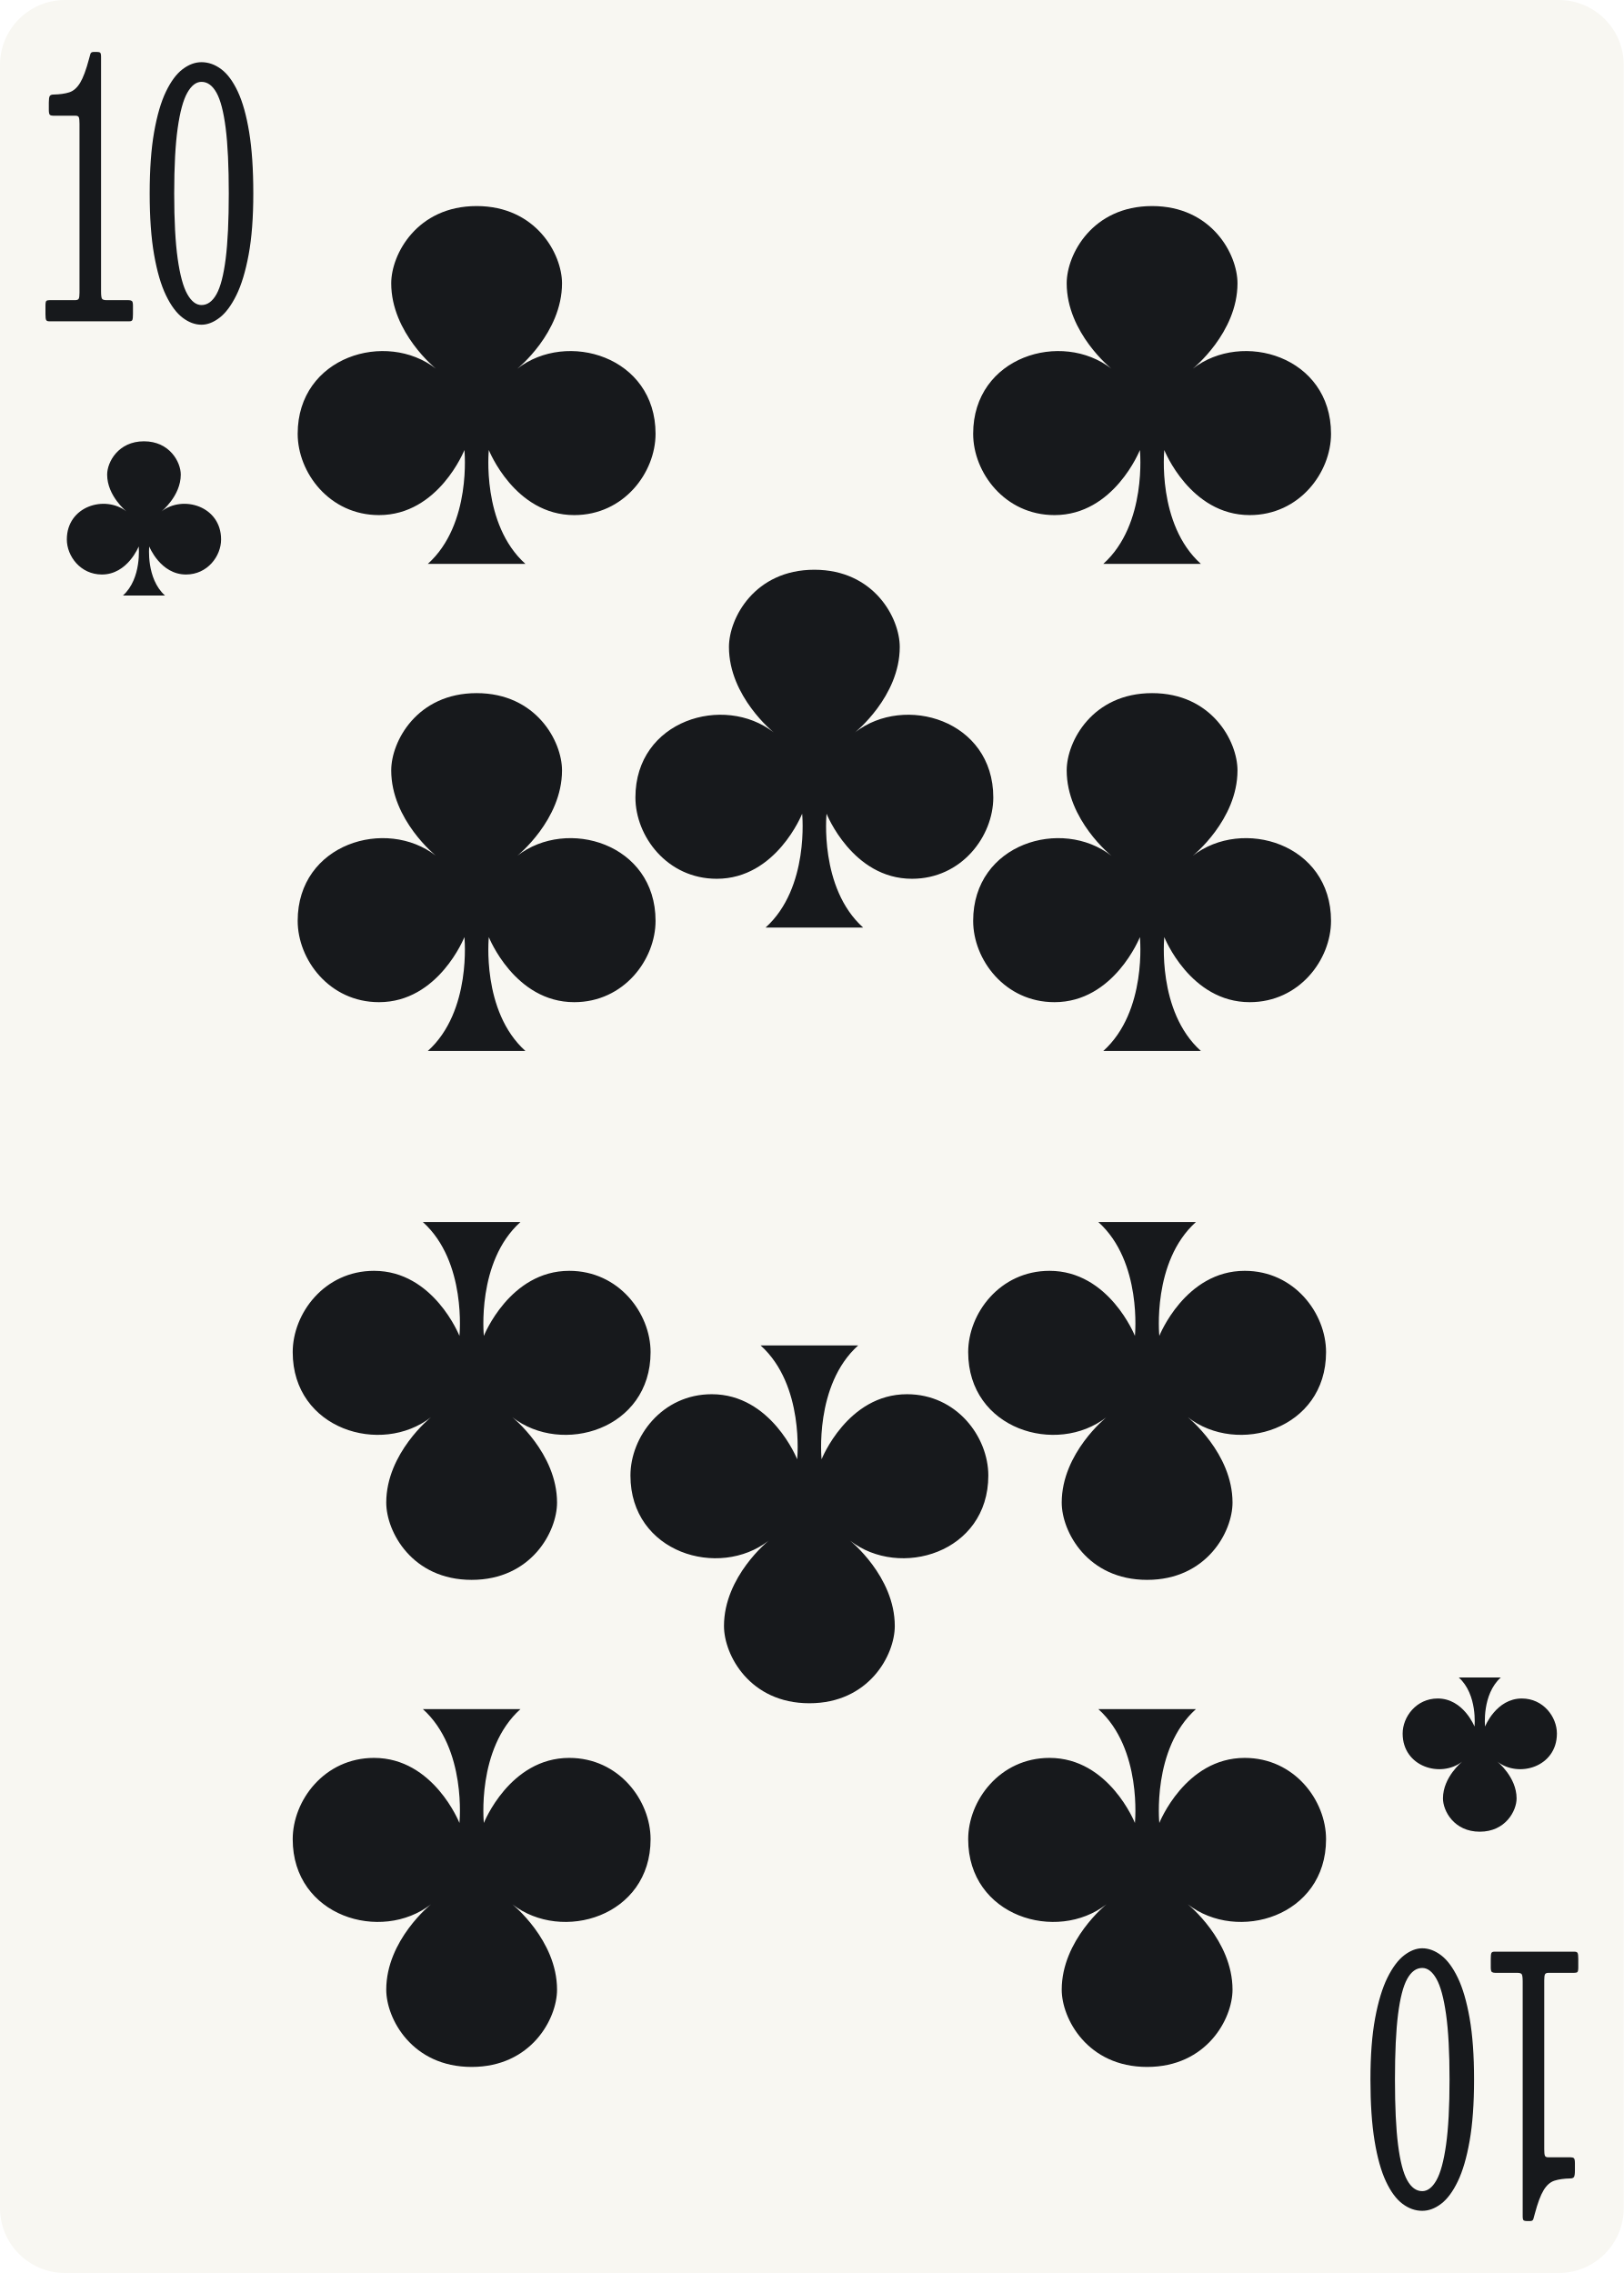
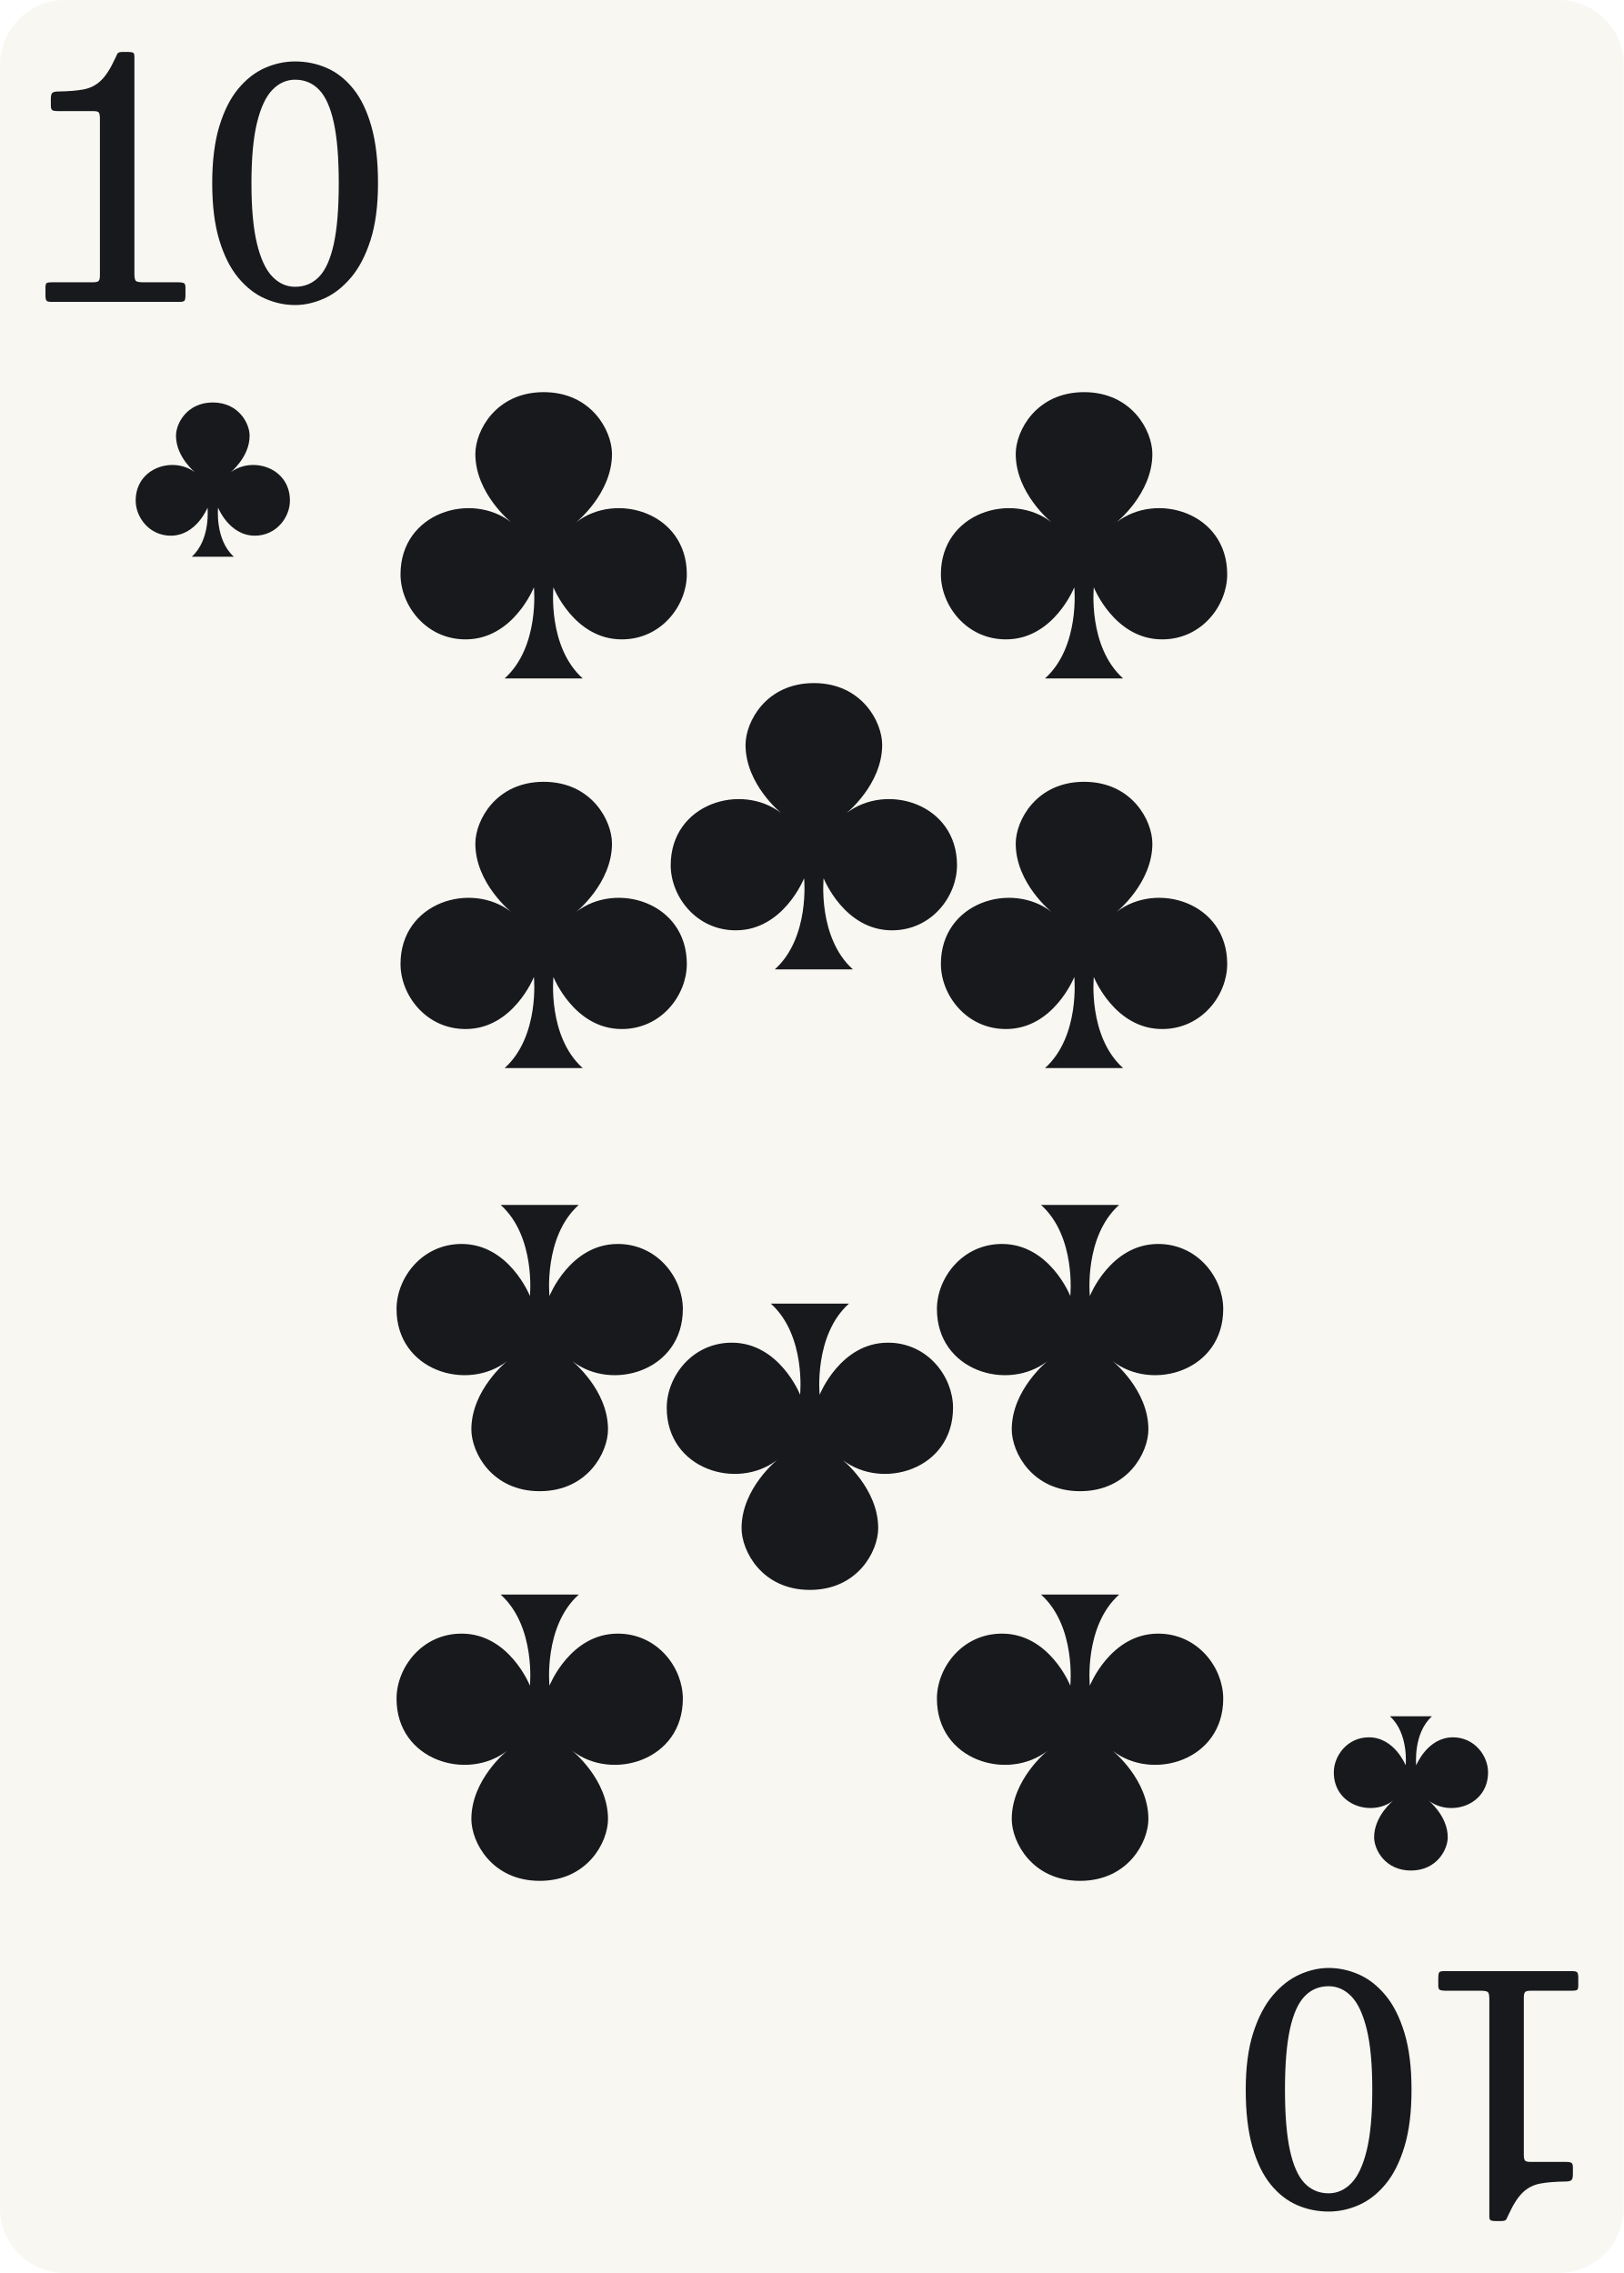
<svg xmlns="http://www.w3.org/2000/svg" width="250" height="350" viewBox="0 0 250 350">
  <rect width="250" height="350" rx="10" fill="#f8f7f2" />
  <g fill="#17191c">
-     <g>
-       <svg x="44.0" y="31.0" width="58" height="62" viewBox="38 14 20 21">
-         <path d="m 50.291,22.698 c 0,0 2.375,-1.9 2.375,-4.534 0,-1.542 -1.369,-4.102 -4.534,-4.102 -3.165,0 -4.534,2.561 -4.534,4.102 0,2.634 2.375,4.534 2.375,4.534 -2.638,-2.055 -7.341,-0.652 -7.341,3.455 0,2.056 1.68,4.318 4.318,4.318 3.165,0 4.534,-3.455 4.534,-3.455 0,0 0.402,3.938 -1.943,6.046 h 5.182 c -2.345,-2.107 -1.943,-6.046 -1.943,-6.046 0,0 1.369,3.455 4.534,3.455 2.639,0 4.318,-2.263 4.318,-4.318 0,-4.107 -4.703,-5.51 -7.341,-3.455 z" />
-       </svg>
+     <g transform="translate(125 175) scale(.8) translate(-125 -175)">
+       <g>
+         <svg x="44.0" y="31.0" width="58" height="62" viewBox="38 14 20 21">
+           <path d="m 50.291,22.698 c 0,0 2.375,-1.9 2.375,-4.534 0,-1.542 -1.369,-4.102 -4.534,-4.102 -3.165,0 -4.534,2.561 -4.534,4.102 0,2.634 2.375,4.534 2.375,4.534 -2.638,-2.055 -7.341,-0.652 -7.341,3.455 0,2.056 1.68,4.318 4.318,4.318 3.165,0 4.534,-3.455 4.534,-3.455 0,0 0.402,3.938 -1.943,6.046 h 5.182 c -2.345,-2.107 -1.943,-6.046 -1.943,-6.046 0,0 1.369,3.455 4.534,3.455 2.639,0 4.318,-2.263 4.318,-4.318 0,-4.107 -4.703,-5.51 -7.341,-3.455 z" />
+         </svg>
+       </g>
+       <g>
+         <svg x="44.0" y="106.0" width="58" height="62" viewBox="38 14 20 21">
+           <path d="m 50.291,22.698 c 0,0 2.375,-1.9 2.375,-4.534 0,-1.542 -1.369,-4.102 -4.534,-4.102 -3.165,0 -4.534,2.561 -4.534,4.102 0,2.634 2.375,4.534 2.375,4.534 -2.638,-2.055 -7.341,-0.652 -7.341,3.455 0,2.056 1.68,4.318 4.318,4.318 3.165,0 4.534,-3.455 4.534,-3.455 0,0 0.402,3.938 -1.943,6.046 h 5.182 c -2.345,-2.107 -1.943,-6.046 -1.943,-6.046 0,0 1.369,3.455 4.534,3.455 2.639,0 4.318,-2.263 4.318,-4.318 0,-4.107 -4.703,-5.51 -7.341,-3.455 z" />
+         </svg>
+       </g>
+       <g transform="rotate(180 73 213)">
+         <svg x="44.0" y="182.0" width="58" height="62" viewBox="38 14 20 21">
+           <path d="m 50.291,22.698 c 0,0 2.375,-1.9 2.375,-4.534 0,-1.542 -1.369,-4.102 -4.534,-4.102 -3.165,0 -4.534,2.561 -4.534,4.102 0,2.634 2.375,4.534 2.375,4.534 -2.638,-2.055 -7.341,-0.652 -7.341,3.455 0,2.056 1.68,4.318 4.318,4.318 3.165,0 4.534,-3.455 4.534,-3.455 0,0 0.402,3.938 -1.943,6.046 h 5.182 c -2.345,-2.107 -1.943,-6.046 -1.943,-6.046 0,0 1.369,3.455 4.534,3.455 2.639,0 4.318,-2.263 4.318,-4.318 0,-4.107 -4.703,-5.51 -7.341,-3.455 z" />
+         </svg>
+       </g>
+       <g transform="rotate(180 73 288)">
+         <svg x="44.0" y="257.0" width="58" height="62" viewBox="38 14 20 21">
+           <path d="m 50.291,22.698 c 0,0 2.375,-1.9 2.375,-4.534 0,-1.542 -1.369,-4.102 -4.534,-4.102 -3.165,0 -4.534,2.561 -4.534,4.102 0,2.634 2.375,4.534 2.375,4.534 -2.638,-2.055 -7.341,-0.652 -7.341,3.455 0,2.056 1.68,4.318 4.318,4.318 3.165,0 4.534,-3.455 4.534,-3.455 0,0 0.402,3.938 -1.943,6.046 h 5.182 c -2.345,-2.107 -1.943,-6.046 -1.943,-6.046 0,0 1.369,3.455 4.534,3.455 2.639,0 4.318,-2.263 4.318,-4.318 0,-4.107 -4.703,-5.51 -7.341,-3.455 z" />
+         </svg>
+       </g>
+       <g>
+         <svg x="148.0" y="31.0" width="58" height="62" viewBox="38 14 20 21">
+           <path d="m 50.291,22.698 c 0,0 2.375,-1.9 2.375,-4.534 0,-1.542 -1.369,-4.102 -4.534,-4.102 -3.165,0 -4.534,2.561 -4.534,4.102 0,2.634 2.375,4.534 2.375,4.534 -2.638,-2.055 -7.341,-0.652 -7.341,3.455 0,2.056 1.68,4.318 4.318,4.318 3.165,0 4.534,-3.455 4.534,-3.455 0,0 0.402,3.938 -1.943,6.046 h 5.182 c -2.345,-2.107 -1.943,-6.046 -1.943,-6.046 0,0 1.369,3.455 4.534,3.455 2.639,0 4.318,-2.263 4.318,-4.318 0,-4.107 -4.703,-5.51 -7.341,-3.455 z" />
+         </svg>
+       </g>
+       <g>
+         <svg x="148.0" y="106.0" width="58" height="62" viewBox="38 14 20 21">
+           <path d="m 50.291,22.698 c 0,0 2.375,-1.9 2.375,-4.534 0,-1.542 -1.369,-4.102 -4.534,-4.102 -3.165,0 -4.534,2.561 -4.534,4.102 0,2.634 2.375,4.534 2.375,4.534 -2.638,-2.055 -7.341,-0.652 -7.341,3.455 0,2.056 1.68,4.318 4.318,4.318 3.165,0 4.534,-3.455 4.534,-3.455 0,0 0.402,3.938 -1.943,6.046 h 5.182 c -2.345,-2.107 -1.943,-6.046 -1.943,-6.046 0,0 1.369,3.455 4.534,3.455 2.639,0 4.318,-2.263 4.318,-4.318 0,-4.107 -4.703,-5.51 -7.341,-3.455 z" />
+         </svg>
+       </g>
+       <g transform="rotate(180 177 213)">
+         <svg x="148.0" y="182.0" width="58" height="62" viewBox="38 14 20 21">
+           <path d="m 50.291,22.698 c 0,0 2.375,-1.9 2.375,-4.534 0,-1.542 -1.369,-4.102 -4.534,-4.102 -3.165,0 -4.534,2.561 -4.534,4.102 0,2.634 2.375,4.534 2.375,4.534 -2.638,-2.055 -7.341,-0.652 -7.341,3.455 0,2.056 1.68,4.318 4.318,4.318 3.165,0 4.534,-3.455 4.534,-3.455 0,0 0.402,3.938 -1.943,6.046 h 5.182 c -2.345,-2.107 -1.943,-6.046 -1.943,-6.046 0,0 1.369,3.455 4.534,3.455 2.639,0 4.318,-2.263 4.318,-4.318 0,-4.107 -4.703,-5.51 -7.341,-3.455 z" />
+         </svg>
+       </g>
+       <g transform="rotate(180 177 288)">
+         <svg x="148.0" y="257.0" width="58" height="62" viewBox="38 14 20 21">
+           <path d="m 50.291,22.698 c 0,0 2.375,-1.9 2.375,-4.534 0,-1.542 -1.369,-4.102 -4.534,-4.102 -3.165,0 -4.534,2.561 -4.534,4.102 0,2.634 2.375,4.534 2.375,4.534 -2.638,-2.055 -7.341,-0.652 -7.341,3.455 0,2.056 1.68,4.318 4.318,4.318 3.165,0 4.534,-3.455 4.534,-3.455 0,0 0.402,3.938 -1.943,6.046 h 5.182 c -2.345,-2.107 -1.943,-6.046 -1.943,-6.046 0,0 1.369,3.455 4.534,3.455 2.639,0 4.318,-2.263 4.318,-4.318 0,-4.107 -4.703,-5.51 -7.341,-3.455 z" />
+         </svg>
+       </g>
+       <g>
+         <svg x="96.0" y="87.0" width="58" height="62" viewBox="38 14 20 21">
+           <path d="m 50.291,22.698 c 0,0 2.375,-1.9 2.375,-4.534 0,-1.542 -1.369,-4.102 -4.534,-4.102 -3.165,0 -4.534,2.561 -4.534,4.102 0,2.634 2.375,4.534 2.375,4.534 -2.638,-2.055 -7.341,-0.652 -7.341,3.455 0,2.056 1.68,4.318 4.318,4.318 3.165,0 4.534,-3.455 4.534,-3.455 0,0 0.402,3.938 -1.943,6.046 h 5.182 c -2.345,-2.107 -1.943,-6.046 -1.943,-6.046 0,0 1.369,3.455 4.534,3.455 2.639,0 4.318,-2.263 4.318,-4.318 0,-4.107 -4.703,-5.51 -7.341,-3.455 z" />
+         </svg>
+       </g>
+       <g transform="rotate(180 125 232)">
+         <svg x="96.0" y="201.0" width="58" height="62" viewBox="38 14 20 21">
+           <path d="m 50.291,22.698 c 0,0 2.375,-1.9 2.375,-4.534 0,-1.542 -1.369,-4.102 -4.534,-4.102 -3.165,0 -4.534,2.561 -4.534,4.102 0,2.634 2.375,4.534 2.375,4.534 -2.638,-2.055 -7.341,-0.652 -7.341,3.455 0,2.056 1.68,4.318 4.318,4.318 3.165,0 4.534,-3.455 4.534,-3.455 0,0 0.402,3.938 -1.943,6.046 h 5.182 c -2.345,-2.107 -1.943,-6.046 -1.943,-6.046 0,0 1.369,3.455 4.534,3.455 2.639,0 4.318,-2.263 4.318,-4.318 0,-4.107 -4.703,-5.51 -7.341,-3.455 z" />
+         </svg>
+       </g>
    </g>
-     <g>
-       <svg x="44.0" y="106.0" width="58" height="62" viewBox="38 14 20 21">
-         <path d="m 50.291,22.698 c 0,0 2.375,-1.9 2.375,-4.534 0,-1.542 -1.369,-4.102 -4.534,-4.102 -3.165,0 -4.534,2.561 -4.534,4.102 0,2.634 2.375,4.534 2.375,4.534 -2.638,-2.055 -7.341,-0.652 -7.341,3.455 0,2.056 1.68,4.318 4.318,4.318 3.165,0 4.534,-3.455 4.534,-3.455 0,0 0.402,3.938 -1.943,6.046 h 5.182 c -2.345,-2.107 -1.943,-6.046 -1.943,-6.046 0,0 1.369,3.455 4.534,3.455 2.639,0 4.318,-2.263 4.318,-4.318 0,-4.107 -4.703,-5.51 -7.341,-3.455 z" />
-       </svg>
-     </g>
-     <g transform="rotate(180 73 213)">
-       <svg x="44.0" y="182.0" width="58" height="62" viewBox="38 14 20 21">
-         <path d="m 50.291,22.698 c 0,0 2.375,-1.9 2.375,-4.534 0,-1.542 -1.369,-4.102 -4.534,-4.102 -3.165,0 -4.534,2.561 -4.534,4.102 0,2.634 2.375,4.534 2.375,4.534 -2.638,-2.055 -7.341,-0.652 -7.341,3.455 0,2.056 1.68,4.318 4.318,4.318 3.165,0 4.534,-3.455 4.534,-3.455 0,0 0.402,3.938 -1.943,6.046 h 5.182 c -2.345,-2.107 -1.943,-6.046 -1.943,-6.046 0,0 1.369,3.455 4.534,3.455 2.639,0 4.318,-2.263 4.318,-4.318 0,-4.107 -4.703,-5.51 -7.341,-3.455 z" />
-       </svg>
-     </g>
-     <g transform="rotate(180 73 288)">
-       <svg x="44.0" y="257.0" width="58" height="62" viewBox="38 14 20 21">
-         <path d="m 50.291,22.698 c 0,0 2.375,-1.9 2.375,-4.534 0,-1.542 -1.369,-4.102 -4.534,-4.102 -3.165,0 -4.534,2.561 -4.534,4.102 0,2.634 2.375,4.534 2.375,4.534 -2.638,-2.055 -7.341,-0.652 -7.341,3.455 0,2.056 1.68,4.318 4.318,4.318 3.165,0 4.534,-3.455 4.534,-3.455 0,0 0.402,3.938 -1.943,6.046 h 5.182 c -2.345,-2.107 -1.943,-6.046 -1.943,-6.046 0,0 1.369,3.455 4.534,3.455 2.639,0 4.318,-2.263 4.318,-4.318 0,-4.107 -4.703,-5.51 -7.341,-3.455 z" />
-       </svg>
-     </g>
-     <g>
-       <svg x="148.0" y="31.0" width="58" height="62" viewBox="38 14 20 21">
-         <path d="m 50.291,22.698 c 0,0 2.375,-1.9 2.375,-4.534 0,-1.542 -1.369,-4.102 -4.534,-4.102 -3.165,0 -4.534,2.561 -4.534,4.102 0,2.634 2.375,4.534 2.375,4.534 -2.638,-2.055 -7.341,-0.652 -7.341,3.455 0,2.056 1.68,4.318 4.318,4.318 3.165,0 4.534,-3.455 4.534,-3.455 0,0 0.402,3.938 -1.943,6.046 h 5.182 c -2.345,-2.107 -1.943,-6.046 -1.943,-6.046 0,0 1.369,3.455 4.534,3.455 2.639,0 4.318,-2.263 4.318,-4.318 0,-4.107 -4.703,-5.51 -7.341,-3.455 z" />
-       </svg>
-     </g>
-     <g>
-       <svg x="148.0" y="106.0" width="58" height="62" viewBox="38 14 20 21">
-         <path d="m 50.291,22.698 c 0,0 2.375,-1.9 2.375,-4.534 0,-1.542 -1.369,-4.102 -4.534,-4.102 -3.165,0 -4.534,2.561 -4.534,4.102 0,2.634 2.375,4.534 2.375,4.534 -2.638,-2.055 -7.341,-0.652 -7.341,3.455 0,2.056 1.68,4.318 4.318,4.318 3.165,0 4.534,-3.455 4.534,-3.455 0,0 0.402,3.938 -1.943,6.046 h 5.182 c -2.345,-2.107 -1.943,-6.046 -1.943,-6.046 0,0 1.369,3.455 4.534,3.455 2.639,0 4.318,-2.263 4.318,-4.318 0,-4.107 -4.703,-5.51 -7.341,-3.455 z" />
-       </svg>
-     </g>
-     <g transform="rotate(180 177 213)">
-       <svg x="148.0" y="182.0" width="58" height="62" viewBox="38 14 20 21">
-         <path d="m 50.291,22.698 c 0,0 2.375,-1.9 2.375,-4.534 0,-1.542 -1.369,-4.102 -4.534,-4.102 -3.165,0 -4.534,2.561 -4.534,4.102 0,2.634 2.375,4.534 2.375,4.534 -2.638,-2.055 -7.341,-0.652 -7.341,3.455 0,2.056 1.68,4.318 4.318,4.318 3.165,0 4.534,-3.455 4.534,-3.455 0,0 0.402,3.938 -1.943,6.046 h 5.182 c -2.345,-2.107 -1.943,-6.046 -1.943,-6.046 0,0 1.369,3.455 4.534,3.455 2.639,0 4.318,-2.263 4.318,-4.318 0,-4.107 -4.703,-5.51 -7.341,-3.455 z" />
-       </svg>
-     </g>
-     <g transform="rotate(180 177 288)">
-       <svg x="148.0" y="257.0" width="58" height="62" viewBox="38 14 20 21">
-         <path d="m 50.291,22.698 c 0,0 2.375,-1.9 2.375,-4.534 0,-1.542 -1.369,-4.102 -4.534,-4.102 -3.165,0 -4.534,2.561 -4.534,4.102 0,2.634 2.375,4.534 2.375,4.534 -2.638,-2.055 -7.341,-0.652 -7.341,3.455 0,2.056 1.68,4.318 4.318,4.318 3.165,0 4.534,-3.455 4.534,-3.455 0,0 0.402,3.938 -1.943,6.046 h 5.182 c -2.345,-2.107 -1.943,-6.046 -1.943,-6.046 0,0 1.369,3.455 4.534,3.455 2.639,0 4.318,-2.263 4.318,-4.318 0,-4.107 -4.703,-5.51 -7.341,-3.455 z" />
-       </svg>
-     </g>
-     <g>
-       <svg x="96.0" y="87.0" width="58" height="62" viewBox="38 14 20 21">
-         <path d="m 50.291,22.698 c 0,0 2.375,-1.9 2.375,-4.534 0,-1.542 -1.369,-4.102 -4.534,-4.102 -3.165,0 -4.534,2.561 -4.534,4.102 0,2.634 2.375,4.534 2.375,4.534 -2.638,-2.055 -7.341,-0.652 -7.341,3.455 0,2.056 1.68,4.318 4.318,4.318 3.165,0 4.534,-3.455 4.534,-3.455 0,0 0.402,3.938 -1.943,6.046 h 5.182 c -2.345,-2.107 -1.943,-6.046 -1.943,-6.046 0,0 1.369,3.455 4.534,3.455 2.639,0 4.318,-2.263 4.318,-4.318 0,-4.107 -4.703,-5.51 -7.341,-3.455 z" />
-       </svg>
-     </g>
-     <g transform="rotate(180 125 232)">
-       <svg x="96.0" y="201.0" width="58" height="62" viewBox="38 14 20 21">
-         <path d="m 50.291,22.698 c 0,0 2.375,-1.9 2.375,-4.534 0,-1.542 -1.369,-4.102 -4.534,-4.102 -3.165,0 -4.534,2.561 -4.534,4.102 0,2.634 2.375,4.534 2.375,4.534 -2.638,-2.055 -7.341,-0.652 -7.341,3.455 0,2.056 1.68,4.318 4.318,4.318 3.165,0 4.534,-3.455 4.534,-3.455 0,0 0.402,3.938 -1.943,6.046 h 5.182 c -2.345,-2.107 -1.943,-6.046 -1.943,-6.046 0,0 1.369,3.455 4.534,3.455 2.639,0 4.318,-2.263 4.318,-4.318 0,-4.107 -4.703,-5.51 -7.341,-3.455 z" />
-       </svg>
-     </g>
-     <g data-card-value="Besley" transform="translate(5.541639 49.475) scale(0.015223 -0.02625)">
+     <g data-card-value="Besley" transform="translate(4.666623 46.48375) scale(0.0243568 -0.0243568)">
      <path d="M95.8 41.78Q95.8 15.7 102.5 7.85Q109.2 0.0 134.14 0.0H944.421Q969.381 0.0 975.091 8.42Q980.801 16.84 980.801 42.66V92.601Q980.801 115.301 968.521 119.651Q956.241 124.001 935.541 124.001H713.541Q676.841 124.001 667.421 132.431Q658.001 140.861 658.001 176.561V1551.2Q658.001 1571.88 648.501 1575.94Q639.001 1580.0 618.181 1580.0H582.061Q555.101 1580.0 549.691 1567.35Q544.281 1554.7 535.581 1537.58Q492.161 1442.84 446.23 1398.98Q400.3 1355.12 336.79 1343.2Q273.28 1331.28 176.98 1330.14Q148 1330 138.9 1321.13Q129.8 1312.26 129.8 1283.3V1240.699Q129.8 1216.279 140.66 1211.139Q151.52 1205.999 173.94 1205.999H400.74Q427.16 1205.999 433.58 1196.209Q440.0 1186.419 440.0 1158.999V167.681Q440.0 141.281 432.29 132.641Q424.58 124.001 396.18 124.001H137.62Q114.22 124.001 105.01 119.721Q95.8 115.441 95.8 92.041ZM1149.881 750.0Q1149.881 538.0 1194.591 390.5Q1239.301 243.0 1314.561 152.5Q1389.821 62.0 1483.191 21.0Q1576.561 -20.0 1673.881 -20.0Q1764.062 -20.0 1856.432 21.0Q1948.802 62.0 2026.062 152.5Q2103.322 243.0 2150.602 390.5Q2197.882 538.0 2197.882 750.0Q2197.882 962.0 2156.102 1109.5Q2114.322 1257.0 2041.132 1347.5Q1967.942 1438.0 1873.502 1479.0Q1779.062 1520.0 1673.881 1520.0Q1576.561 1520.0 1483.191 1479.0Q1389.821 1438.0 1314.561 1347.5Q1239.301 1257.0 1194.591 1109.5Q1149.881 962.0 1149.881 750.0ZM1397.882 750.0Q1397.882 989.2 1433.072 1133.06Q1468.262 1276.92 1530.472 1340.759Q1592.682 1404.599 1673.881 1404.599Q1764.381 1404.599 1825.731 1340.759Q1887.081 1276.92 1918.481 1133.06Q1949.881 989.2 1949.881 750.0Q1949.881 510.8 1918.481 366.94Q1887.081 223.08 1825.731 159.241Q1764.381 95.401 1673.881 95.401Q1592.682 95.401 1530.472 159.241Q1468.262 223.08 1433.072 366.94Q1397.882 510.8 1397.882 750.0Z" />
    </g>
    <g>
-       <svg x="9.5" y="67.5" width="25" height="27" viewBox="38 14 20 21">
+       <svg x="20.1" y="61.521" width="25" height="27" viewBox="38 14 20 21">
        <path d="m 50.291,22.698 c 0,0 2.375,-1.9 2.375,-4.534 0,-1.542 -1.369,-4.102 -4.534,-4.102 -3.165,0 -4.534,2.561 -4.534,4.102 0,2.634 2.375,4.534 2.375,4.534 -2.638,-2.055 -7.341,-0.652 -7.341,3.455 0,2.056 1.68,4.318 4.318,4.318 3.165,0 4.534,-3.455 4.534,-3.455 0,0 0.402,3.938 -1.943,6.046 h 5.182 c -2.345,-2.107 -1.943,-6.046 -1.943,-6.046 0,0 1.369,3.455 4.534,3.455 2.639,0 4.318,-2.263 4.318,-4.318 0,-4.107 -4.703,-5.51 -7.341,-3.455 z" />
      </svg>
    </g>
    <g transform="rotate(180 125 175)">
-       <g data-card-value="Besley" transform="translate(5.541639 49.475) scale(0.015223 -0.02625)">
+       <g data-card-value="Besley" transform="translate(4.666623 46.48375) scale(0.0243568 -0.0243568)">
        <path d="M95.8 41.78Q95.8 15.7 102.5 7.85Q109.2 0.0 134.14 0.0H944.421Q969.381 0.0 975.091 8.42Q980.801 16.84 980.801 42.66V92.601Q980.801 115.301 968.521 119.651Q956.241 124.001 935.541 124.001H713.541Q676.841 124.001 667.421 132.431Q658.001 140.861 658.001 176.561V1551.2Q658.001 1571.88 648.501 1575.94Q639.001 1580.0 618.181 1580.0H582.061Q555.101 1580.0 549.691 1567.35Q544.281 1554.7 535.581 1537.58Q492.161 1442.84 446.23 1398.98Q400.3 1355.12 336.79 1343.2Q273.28 1331.28 176.98 1330.14Q148 1330 138.9 1321.13Q129.8 1312.26 129.8 1283.3V1240.699Q129.8 1216.279 140.66 1211.139Q151.52 1205.999 173.94 1205.999H400.74Q427.16 1205.999 433.58 1196.209Q440.0 1186.419 440.0 1158.999V167.681Q440.0 141.281 432.29 132.641Q424.58 124.001 396.18 124.001H137.62Q114.22 124.001 105.01 119.721Q95.8 115.441 95.8 92.041ZM1149.881 750.0Q1149.881 538.0 1194.591 390.5Q1239.301 243.0 1314.561 152.5Q1389.821 62.0 1483.191 21.0Q1576.561 -20.0 1673.881 -20.0Q1764.062 -20.0 1856.432 21.0Q1948.802 62.0 2026.062 152.5Q2103.322 243.0 2150.602 390.5Q2197.882 538.0 2197.882 750.0Q2197.882 962.0 2156.102 1109.5Q2114.322 1257.0 2041.132 1347.5Q1967.942 1438.0 1873.502 1479.0Q1779.062 1520.0 1673.881 1520.0Q1576.561 1520.0 1483.191 1479.0Q1389.821 1438.0 1314.561 1347.5Q1239.301 1257.0 1194.591 1109.5Q1149.881 962.0 1149.881 750.0ZM1397.882 750.0Q1397.882 989.2 1433.072 1133.06Q1468.262 1276.92 1530.472 1340.759Q1592.682 1404.599 1673.881 1404.599Q1764.381 1404.599 1825.731 1340.759Q1887.081 1276.92 1918.481 1133.06Q1949.881 989.2 1949.881 750.0Q1949.881 510.8 1918.481 366.94Q1887.081 223.08 1825.731 159.241Q1764.381 95.401 1673.881 95.401Q1592.682 95.401 1530.472 159.241Q1468.262 223.08 1433.072 366.94Q1397.882 510.8 1397.882 750.0Z" />
      </g>
      <g>
-         <svg x="9.5" y="67.5" width="25" height="27" viewBox="38 14 20 21">
+         <svg x="20.1" y="61.521" width="25" height="27" viewBox="38 14 20 21">
          <path d="m 50.291,22.698 c 0,0 2.375,-1.9 2.375,-4.534 0,-1.542 -1.369,-4.102 -4.534,-4.102 -3.165,0 -4.534,2.561 -4.534,4.102 0,2.634 2.375,4.534 2.375,4.534 -2.638,-2.055 -7.341,-0.652 -7.341,3.455 0,2.056 1.68,4.318 4.318,4.318 3.165,0 4.534,-3.455 4.534,-3.455 0,0 0.402,3.938 -1.943,6.046 h 5.182 c -2.345,-2.107 -1.943,-6.046 -1.943,-6.046 0,0 1.369,3.455 4.534,3.455 2.639,0 4.318,-2.263 4.318,-4.318 0,-4.107 -4.703,-5.51 -7.341,-3.455 z" />
        </svg>
      </g>
    </g>
  </g>
</svg>
